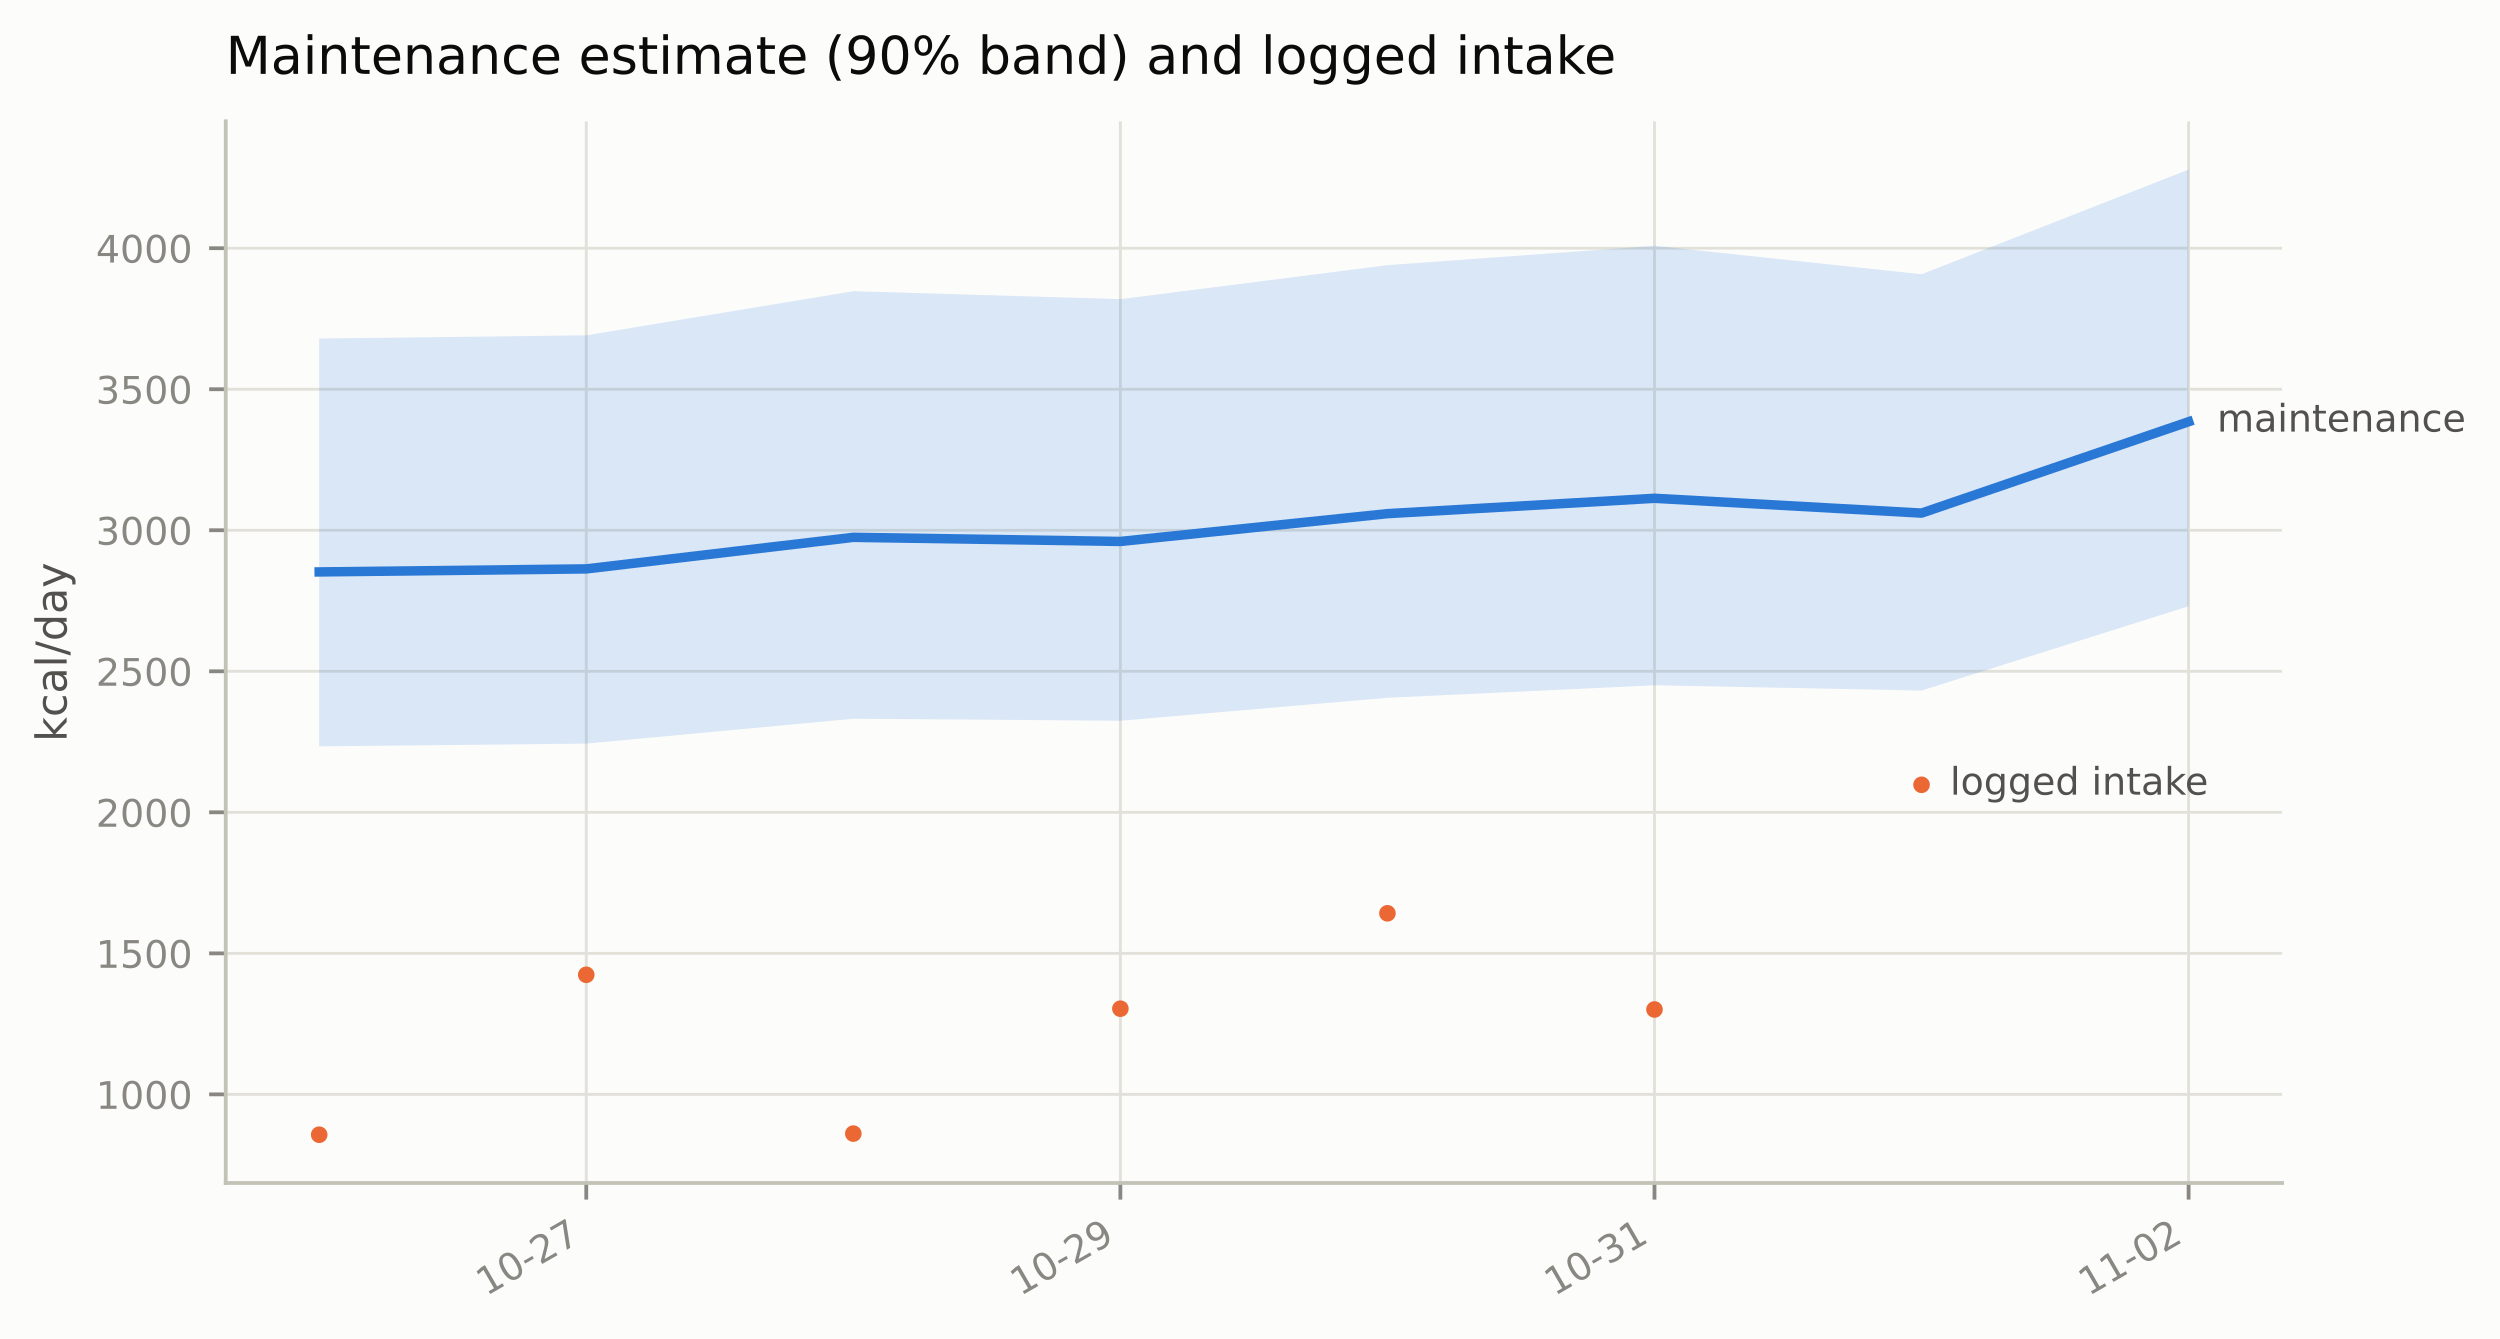
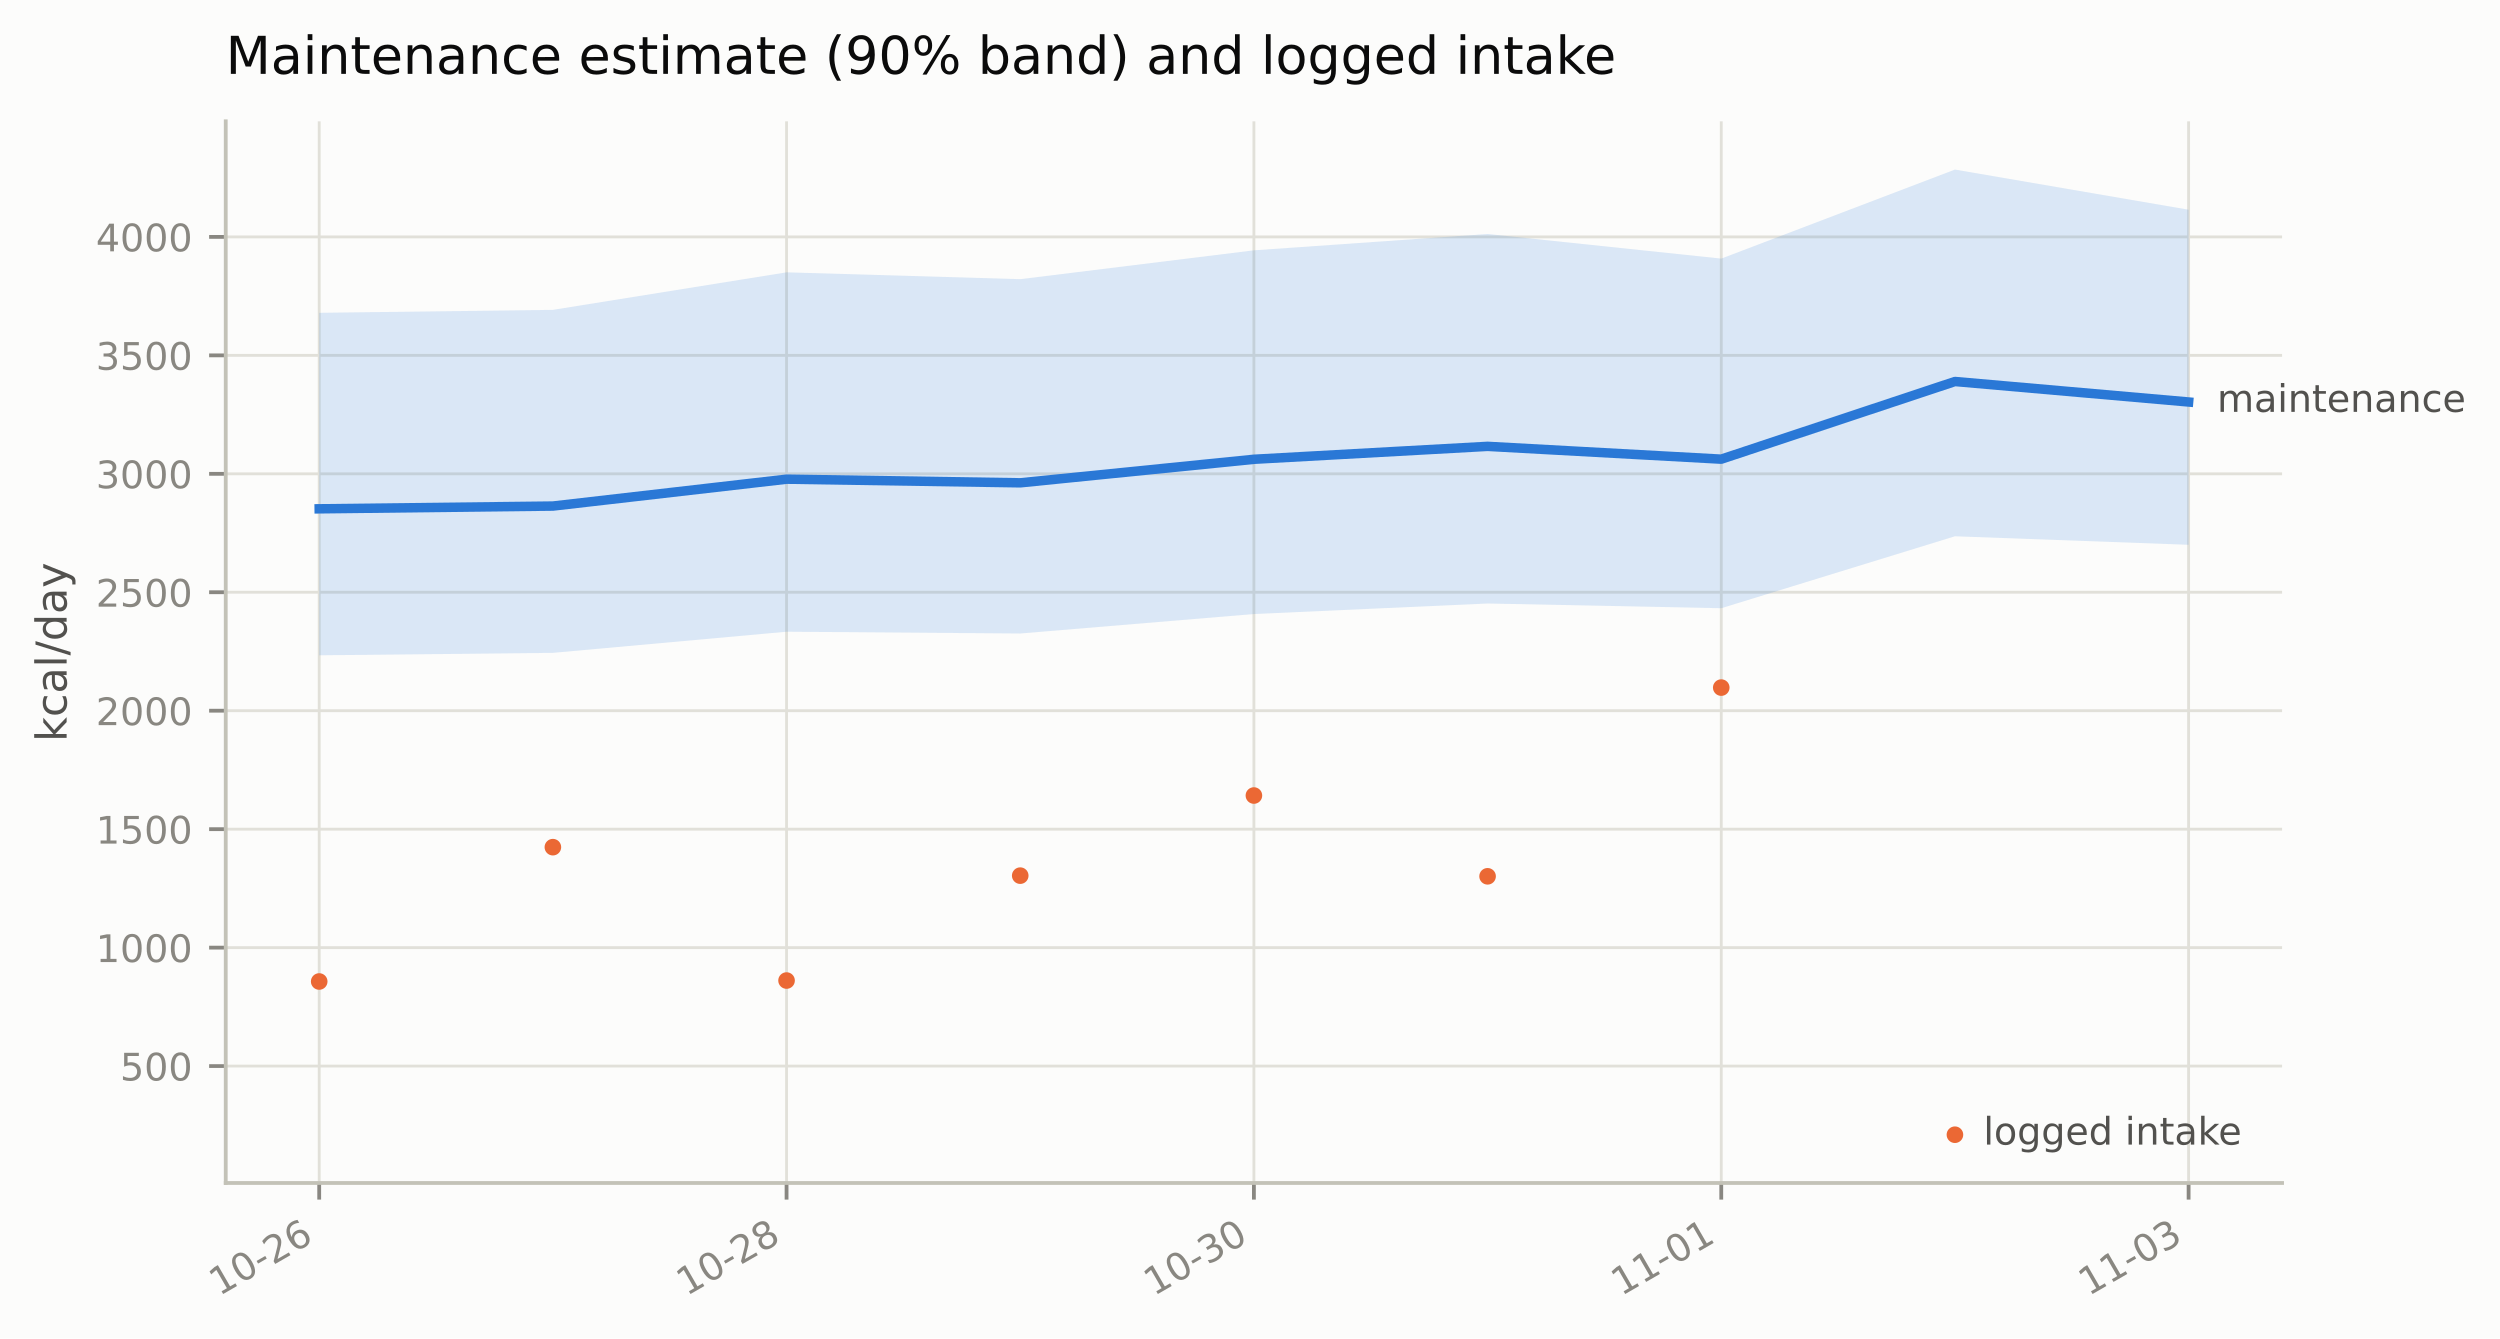
<svg xmlns="http://www.w3.org/2000/svg" xmlns:xlink="http://www.w3.org/1999/xlink" width="526.737pt" height="282pt" viewBox="0 0 526.737 282" version="1.1">
  <defs>
    <style type="text/css">*{stroke-linejoin: round; stroke-linecap: butt}</style>
  </defs>
  <g id="figure_1">
    <g id="patch_1">
      <path d="M 0 282  L 526.737 282  L 526.737 0  L 0 0  z " style="fill: #fcfcfb" />
    </g>
    <g id="axes_1">
      <g id="patch_2">
        <path d="M 47.561 249.248  L 480.821 249.248  L 480.821 25.558  L 47.561 25.558  z " style="fill: #fcfcfb" />
      </g>
      <g id="matplotlib.axis_1">
        <g id="xtick_1">
          <g id="line2d_1">
-             <path d="M 123.522 249.248  L 123.522 25.558  " clip-path="url(#paa0bcb42b3)" style="fill: none; stroke: #e1e0d9; stroke-width: 0.6; stroke-linecap: square" />
+             <path d="M 67.254 249.248  L 67.254 25.558  " clip-path="url(#p7606ab1f8d)" style="fill: none; stroke: #e1e0d9; stroke-width: 0.6; stroke-linecap: square" />
          </g>
          <g id="line2d_2">
            <defs>
-               <path id="m5e249b8f3e" d="M 0 0  L 0 3.5  " style="stroke: #898781; stroke-width: 0.8" />
+               <path id="m26ad101fd5" d="M 0 0  L 0 3.5  " style="stroke: #898781; stroke-width: 0.8" />
            </defs>
            <g>
-               <use xlink:href="#m5e249b8f3e" x="123.522" y="249.248" style="fill: #898781; stroke: #898781; stroke-width: 0.8" />
+               <use xlink:href="#m26ad101fd5" x="67.254" y="249.248" style="fill: #898781; stroke: #898781; stroke-width: 0.8" />
            </g>
          </g>
          <g id="text_1">
-             <g style="fill: #898781" transform="translate(102.4291 273.1351) rotate(-30) scale(0.08 -0.08)">
+             <g style="fill: #898781" transform="translate(46.16157 273.1351) rotate(-30) scale(0.08 -0.08)">
              <defs>
                <path id="DejaVuSans-14" d="M 794 531  L 1825 531  L 1825 4091  L 703 3866  L 703 4441  L 1819 4666  L 2450 4666  L 2450 531  L 3481 531  L 3481 0  L 794 0  L 794 531  z " transform="scale(0.015625)" />
                <path id="DejaVuSans-13" d="M 2034 4250  Q 1547 4250 1301 3770  Q 1056 3291 1056 2328  Q 1056 1369 1301 889  Q 1547 409 2034 409  Q 2525 409 2770 889  Q 3016 1369 3016 2328  Q 3016 3291 2770 3770  Q 2525 4250 2034 4250  z M 2034 4750  Q 2819 4750 3233 4129  Q 3647 3509 3647 2328  Q 3647 1150 3233 529  Q 2819 -91 2034 -91  Q 1250 -91 836 529  Q 422 1150 422 2328  Q 422 3509 836 4129  Q 1250 4750 2034 4750  z " transform="scale(0.015625)" />
                <path id="DejaVuSans-10" d="M 313 2009  L 1997 2009  L 1997 1497  L 313 1497  L 313 2009  z " transform="scale(0.015625)" />
                <path id="DejaVuSans-15" d="M 1228 531  L 3431 531  L 3431 0  L 469 0  L 469 531  Q 828 903 1448 1529  Q 2069 2156 2228 2338  Q 2531 2678 2651 2914  Q 2772 3150 2772 3378  Q 2772 3750 2511 3984  Q 2250 4219 1831 4219  Q 1534 4219 1204 4116  Q 875 4013 500 3803  L 500 4441  Q 881 4594 1212 4672  Q 1544 4750 1819 4750  Q 2544 4750 2975 4387  Q 3406 4025 3406 3419  Q 3406 3131 3298 2873  Q 3191 2616 2906 2266  Q 2828 2175 2409 1742  Q 1991 1309 1228 531  z " transform="scale(0.015625)" />
-                 <path id="DejaVuSans-1a" d="M 525 4666  L 3525 4666  L 3525 4397  L 1831 0  L 1172 0  L 2766 4134  L 525 4134  L 525 4666  z " transform="scale(0.015625)" />
+                 <path id="DejaVuSans-19" d="M 2113 2584  Q 1688 2584 1439 2293  Q 1191 2003 1191 1497  Q 1191 994 1439 701  Q 1688 409 2113 409  Q 2538 409 2786 701  Q 3034 994 3034 1497  Q 3034 2003 2786 2293  Q 2538 2584 2113 2584  z M 3366 4563  L 3366 3988  Q 3128 4100 2886 4159  Q 2644 4219 2406 4219  Q 1781 4219 1451 3797  Q 1122 3375 1075 2522  Q 1259 2794 1537 2939  Q 1816 3084 2150 3084  Q 2853 3084 3261 2657  Q 3669 2231 3669 1497  Q 3669 778 3244 343  Q 2819 -91 2113 -91  Q 1303 -91 875 529  Q 447 1150 447 2328  Q 447 3434 972 4092  Q 1497 4750 2381 4750  Q 2619 4750 2861 4703  Q 3103 4656 3366 4563  z " transform="scale(0.015625)" />
              </defs>
              <use xlink:href="#DejaVuSans-14" />
              <use xlink:href="#DejaVuSans-13" transform="translate(63.625 0)" />
              <use xlink:href="#DejaVuSans-10" transform="translate(127.25 0)" />
              <use xlink:href="#DejaVuSans-15" transform="translate(163.3281 0)" />
-               <use xlink:href="#DejaVuSans-1a" transform="translate(226.9531 0)" />
+               <use xlink:href="#DejaVuSans-19" transform="translate(226.9531 0)" />
            </g>
          </g>
        </g>
        <g id="xtick_2">
          <g id="line2d_3">
-             <path d="M 236.057 249.248  L 236.057 25.558  " clip-path="url(#paa0bcb42b3)" style="fill: none; stroke: #e1e0d9; stroke-width: 0.6; stroke-linecap: square" />
+             <path d="M 165.723 249.248  L 165.723 25.558  " clip-path="url(#p7606ab1f8d)" style="fill: none; stroke: #e1e0d9; stroke-width: 0.6; stroke-linecap: square" />
          </g>
          <g id="line2d_4">
            <g>
-               <use xlink:href="#m5e249b8f3e" x="236.057" y="249.248" style="fill: #898781; stroke: #898781; stroke-width: 0.8" />
+               <use xlink:href="#m26ad101fd5" x="165.723" y="249.248" style="fill: #898781; stroke: #898781; stroke-width: 0.8" />
            </g>
          </g>
          <g id="text_2">
-             <g style="fill: #898781" transform="translate(214.9642 273.1351) rotate(-30) scale(0.08 -0.08)">
+             <g style="fill: #898781" transform="translate(144.6298 273.1351) rotate(-30) scale(0.08 -0.08)">
              <defs>
-                 <path id="DejaVuSans-1c" d="M 703 97  L 703 672  Q 941 559 1184 500  Q 1428 441 1663 441  Q 2288 441 2617 861  Q 2947 1281 2994 2138  Q 2813 1869 2534 1725  Q 2256 1581 1919 1581  Q 1219 1581 811 2004  Q 403 2428 403 3163  Q 403 3881 828 4315  Q 1253 4750 1959 4750  Q 2769 4750 3195 4129  Q 3622 3509 3622 2328  Q 3622 1225 3098 567  Q 2575 -91 1691 -91  Q 1453 -91 1209 -44  Q 966 3 703 97  z M 1959 2075  Q 2384 2075 2632 2365  Q 2881 2656 2881 3163  Q 2881 3666 2632 3958  Q 2384 4250 1959 4250  Q 1534 4250 1286 3958  Q 1038 3666 1038 3163  Q 1038 2656 1286 2365  Q 1534 2075 1959 2075  z " transform="scale(0.015625)" />
+                 <path id="DejaVuSans-1b" d="M 2034 2216  Q 1584 2216 1326 1975  Q 1069 1734 1069 1313  Q 1069 891 1326 650  Q 1584 409 2034 409  Q 2484 409 2743 651  Q 3003 894 3003 1313  Q 3003 1734 2745 1975  Q 2488 2216 2034 2216  z M 1403 2484  Q 997 2584 770 2862  Q 544 3141 544 3541  Q 544 4100 942 4425  Q 1341 4750 2034 4750  Q 2731 4750 3128 4425  Q 3525 4100 3525 3541  Q 3525 3141 3298 2862  Q 3072 2584 2669 2484  Q 3125 2378 3379 2068  Q 3634 1759 3634 1313  Q 3634 634 3220 271  Q 2806 -91 2034 -91  Q 1263 -91 848 271  Q 434 634 434 1313  Q 434 1759 690 2068  Q 947 2378 1403 2484  z M 1172 3481  Q 1172 3119 1398 2916  Q 1625 2713 2034 2713  Q 2441 2713 2670 2916  Q 2900 3119 2900 3481  Q 2900 3844 2670 4047  Q 2441 4250 2034 4250  Q 1625 4250 1398 4047  Q 1172 3844 1172 3481  z " transform="scale(0.015625)" />
              </defs>
              <use xlink:href="#DejaVuSans-14" />
              <use xlink:href="#DejaVuSans-13" transform="translate(63.625 0)" />
              <use xlink:href="#DejaVuSans-10" transform="translate(127.25 0)" />
              <use xlink:href="#DejaVuSans-15" transform="translate(163.3281 0)" />
-               <use xlink:href="#DejaVuSans-1c" transform="translate(226.9531 0)" />
+               <use xlink:href="#DejaVuSans-1b" transform="translate(226.9531 0)" />
            </g>
          </g>
        </g>
        <g id="xtick_3">
          <g id="line2d_5">
-             <path d="M 348.592 249.248  L 348.592 25.558  " clip-path="url(#paa0bcb42b3)" style="fill: none; stroke: #e1e0d9; stroke-width: 0.6; stroke-linecap: square" />
+             <path d="M 264.191 249.248  L 264.191 25.558  " clip-path="url(#p7606ab1f8d)" style="fill: none; stroke: #e1e0d9; stroke-width: 0.6; stroke-linecap: square" />
          </g>
          <g id="line2d_6">
            <g>
-               <use xlink:href="#m5e249b8f3e" x="348.592" y="249.248" style="fill: #898781; stroke: #898781; stroke-width: 0.8" />
+               <use xlink:href="#m26ad101fd5" x="264.191" y="249.248" style="fill: #898781; stroke: #898781; stroke-width: 0.8" />
            </g>
          </g>
          <g id="text_3">
-             <g style="fill: #898781" transform="translate(327.4994 273.1351) rotate(-30) scale(0.08 -0.08)">
+             <g style="fill: #898781" transform="translate(243.098 273.1351) rotate(-30) scale(0.08 -0.08)">
              <defs>
                <path id="DejaVuSans-16" d="M 2597 2516  Q 3050 2419 3304 2112  Q 3559 1806 3559 1356  Q 3559 666 3084 287  Q 2609 -91 1734 -91  Q 1441 -91 1130 -33  Q 819 25 488 141  L 488 750  Q 750 597 1062 519  Q 1375 441 1716 441  Q 2309 441 2620 675  Q 2931 909 2931 1356  Q 2931 1769 2642 2001  Q 2353 2234 1838 2234  L 1294 2234  L 1294 2753  L 1863 2753  Q 2328 2753 2575 2939  Q 2822 3125 2822 3475  Q 2822 3834 2567 4026  Q 2313 4219 1838 4219  Q 1578 4219 1281 4162  Q 984 4106 628 3988  L 628 4550  Q 988 4650 1302 4700  Q 1616 4750 1894 4750  Q 2613 4750 3031 4423  Q 3450 4097 3450 3541  Q 3450 3153 3228 2886  Q 3006 2619 2597 2516  z " transform="scale(0.015625)" />
              </defs>
              <use xlink:href="#DejaVuSans-14" />
              <use xlink:href="#DejaVuSans-13" transform="translate(63.625 0)" />
              <use xlink:href="#DejaVuSans-10" transform="translate(127.25 0)" />
              <use xlink:href="#DejaVuSans-16" transform="translate(163.3281 0)" />
-               <use xlink:href="#DejaVuSans-14" transform="translate(226.9531 0)" />
+               <use xlink:href="#DejaVuSans-13" transform="translate(226.9531 0)" />
            </g>
          </g>
        </g>
        <g id="xtick_4">
          <g id="line2d_7">
-             <path d="M 461.127 249.248  L 461.127 25.558  " clip-path="url(#paa0bcb42b3)" style="fill: none; stroke: #e1e0d9; stroke-width: 0.6; stroke-linecap: square" />
+             <path d="M 362.659 249.248  L 362.659 25.558  " clip-path="url(#p7606ab1f8d)" style="fill: none; stroke: #e1e0d9; stroke-width: 0.6; stroke-linecap: square" />
          </g>
          <g id="line2d_8">
            <g>
-               <use xlink:href="#m5e249b8f3e" x="461.127" y="249.248" style="fill: #898781; stroke: #898781; stroke-width: 0.8" />
+               <use xlink:href="#m26ad101fd5" x="362.659" y="249.248" style="fill: #898781; stroke: #898781; stroke-width: 0.8" />
            </g>
          </g>
          <g id="text_4">
-             <g style="fill: #898781" transform="translate(440.0345 273.1351) rotate(-30) scale(0.08 -0.08)">
+             <g style="fill: #898781" transform="translate(341.5663 273.1351) rotate(-30) scale(0.08 -0.08)">
              <use xlink:href="#DejaVuSans-14" />
              <use xlink:href="#DejaVuSans-14" transform="translate(63.625 0)" />
              <use xlink:href="#DejaVuSans-10" transform="translate(127.25 0)" />
              <use xlink:href="#DejaVuSans-13" transform="translate(163.3281 0)" />
-               <use xlink:href="#DejaVuSans-15" transform="translate(226.9531 0)" />
+               <use xlink:href="#DejaVuSans-14" transform="translate(226.9531 0)" />
+             </g>
+           </g>
+         </g>
+         <g id="xtick_5">
+           <g id="line2d_9">
+             <path d="M 461.127 249.248  L 461.127 25.558  " clip-path="url(#p7606ab1f8d)" style="fill: none; stroke: #e1e0d9; stroke-width: 0.6; stroke-linecap: square" />
+           </g>
+           <g id="line2d_10">
+             <g>
+               <use xlink:href="#m26ad101fd5" x="461.127" y="249.248" style="fill: #898781; stroke: #898781; stroke-width: 0.8" />
+             </g>
+           </g>
+           <g id="text_5">
+             <g style="fill: #898781" transform="translate(440.0345 273.1351) rotate(-30) scale(0.08 -0.08)">
+               <use xlink:href="#DejaVuSans-14" />
+               <use xlink:href="#DejaVuSans-14" transform="translate(63.625 0)" />
+               <use xlink:href="#DejaVuSans-10" transform="translate(127.25 0)" />
+               <use xlink:href="#DejaVuSans-13" transform="translate(163.3281 0)" />
+               <use xlink:href="#DejaVuSans-16" transform="translate(226.9531 0)" />
            </g>
          </g>
        </g>
      </g>
      <g id="matplotlib.axis_2">
        <g id="ytick_1">
-           <g id="line2d_9">
-             <path d="M 47.561 230.582  L 480.821 230.582  " clip-path="url(#paa0bcb42b3)" style="fill: none; stroke: #e1e0d9; stroke-width: 0.6; stroke-linecap: square" />
-           </g>
-           <g id="line2d_10">
+           <g id="line2d_11">
+             <path d="M 47.561 224.615  L 480.821 224.615  " clip-path="url(#p7606ab1f8d)" style="fill: none; stroke: #e1e0d9; stroke-width: 0.6; stroke-linecap: square" />
+           </g>
+           <g id="line2d_12">
            <defs>
-               <path id="mf9d8fc830e" d="M 0 0  L -3.5 0  " style="stroke: #898781; stroke-width: 0.8" />
+               <path id="m21c1ec84b4" d="M 0 0  L -3.5 0  " style="stroke: #898781; stroke-width: 0.8" />
            </defs>
            <g>
-               <use xlink:href="#mf9d8fc830e" x="47.561" y="230.582" style="fill: #898781; stroke: #898781; stroke-width: 0.8" />
-             </g>
-           </g>
-           <g id="text_5">
-             <g style="fill: #898781" transform="translate(20.2007 233.6211) scale(0.08 -0.08)">
-               <use xlink:href="#DejaVuSans-14" />
-               <use xlink:href="#DejaVuSans-13" transform="translate(63.625 0)" />
-               <use xlink:href="#DejaVuSans-13" transform="translate(127.25 0)" />
-               <use xlink:href="#DejaVuSans-13" transform="translate(190.875 0)" />
-             </g>
-           </g>
-         </g>
-         <g id="ytick_2">
-           <g id="line2d_11">
-             <path d="M 47.561 200.867  L 480.821 200.867  " clip-path="url(#paa0bcb42b3)" style="fill: none; stroke: #e1e0d9; stroke-width: 0.6; stroke-linecap: square" />
-           </g>
-           <g id="line2d_12">
-             <g>
-               <use xlink:href="#mf9d8fc830e" x="47.561" y="200.867" style="fill: #898781; stroke: #898781; stroke-width: 0.8" />
+               <use xlink:href="#m21c1ec84b4" x="47.561" y="224.615" style="fill: #898781; stroke: #898781; stroke-width: 0.8" />
            </g>
          </g>
          <g id="text_6">
-             <g style="fill: #898781" transform="translate(20.2007 203.9065) scale(0.08 -0.08)">
+             <g style="fill: #898781" transform="translate(25.2907 227.6543) scale(0.08 -0.08)">
              <defs>
                <path id="DejaVuSans-18" d="M 691 4666  L 3169 4666  L 3169 4134  L 1269 4134  L 1269 2991  Q 1406 3038 1543 3061  Q 1681 3084 1819 3084  Q 2600 3084 3056 2656  Q 3513 2228 3513 1497  Q 3513 744 3044 326  Q 2575 -91 1722 -91  Q 1428 -91 1123 -41  Q 819 9 494 109  L 494 744  Q 775 591 1075 516  Q 1375 441 1709 441  Q 2250 441 2565 725  Q 2881 1009 2881 1497  Q 2881 1984 2565 2268  Q 2250 2553 1709 2553  Q 1456 2553 1204 2497  Q 953 2441 691 2322  L 691 4666  z " transform="scale(0.015625)" />
              </defs>
+               <use xlink:href="#DejaVuSans-18" />
+               <use xlink:href="#DejaVuSans-13" transform="translate(63.625 0)" />
+               <use xlink:href="#DejaVuSans-13" transform="translate(127.25 0)" />
+             </g>
+           </g>
+         </g>
+         <g id="ytick_2">
+           <g id="line2d_13">
+             <path d="M 47.561 199.658  L 480.821 199.658  " clip-path="url(#p7606ab1f8d)" style="fill: none; stroke: #e1e0d9; stroke-width: 0.6; stroke-linecap: square" />
+           </g>
+           <g id="line2d_14">
+             <g>
+               <use xlink:href="#m21c1ec84b4" x="47.561" y="199.658" style="fill: #898781; stroke: #898781; stroke-width: 0.8" />
+             </g>
+           </g>
+           <g id="text_7">
+             <g style="fill: #898781" transform="translate(20.2007 202.6969) scale(0.08 -0.08)">
+               <use xlink:href="#DejaVuSans-14" />
+               <use xlink:href="#DejaVuSans-13" transform="translate(63.625 0)" />
+               <use xlink:href="#DejaVuSans-13" transform="translate(127.25 0)" />
+               <use xlink:href="#DejaVuSans-13" transform="translate(190.875 0)" />
+             </g>
+           </g>
+         </g>
+         <g id="ytick_3">
+           <g id="line2d_15">
+             <path d="M 47.561 174.701  L 480.821 174.701  " clip-path="url(#p7606ab1f8d)" style="fill: none; stroke: #e1e0d9; stroke-width: 0.6; stroke-linecap: square" />
+           </g>
+           <g id="line2d_16">
+             <g>
+               <use xlink:href="#m21c1ec84b4" x="47.561" y="174.701" style="fill: #898781; stroke: #898781; stroke-width: 0.8" />
+             </g>
+           </g>
+           <g id="text_8">
+             <g style="fill: #898781" transform="translate(20.2007 177.7396) scale(0.08 -0.08)">
              <use xlink:href="#DejaVuSans-14" />
              <use xlink:href="#DejaVuSans-18" transform="translate(63.625 0)" />
              <use xlink:href="#DejaVuSans-13" transform="translate(127.25 0)" />
              <use xlink:href="#DejaVuSans-13" transform="translate(190.875 0)" />
            </g>
          </g>
        </g>
-         <g id="ytick_3">
-           <g id="line2d_13">
-             <path d="M 47.561 171.153  L 480.821 171.153  " clip-path="url(#paa0bcb42b3)" style="fill: none; stroke: #e1e0d9; stroke-width: 0.6; stroke-linecap: square" />
-           </g>
-           <g id="line2d_14">
-             <g>
-               <use xlink:href="#mf9d8fc830e" x="47.561" y="171.153" style="fill: #898781; stroke: #898781; stroke-width: 0.8" />
-             </g>
-           </g>
-           <g id="text_7">
-             <g style="fill: #898781" transform="translate(20.2007 174.1918) scale(0.08 -0.08)">
+         <g id="ytick_4">
+           <g id="line2d_17">
+             <path d="M 47.561 149.743  L 480.821 149.743  " clip-path="url(#p7606ab1f8d)" style="fill: none; stroke: #e1e0d9; stroke-width: 0.6; stroke-linecap: square" />
+           </g>
+           <g id="line2d_18">
+             <g>
+               <use xlink:href="#m21c1ec84b4" x="47.561" y="149.743" style="fill: #898781; stroke: #898781; stroke-width: 0.8" />
+             </g>
+           </g>
+           <g id="text_9">
+             <g style="fill: #898781" transform="translate(20.2007 152.7823) scale(0.08 -0.08)">
              <use xlink:href="#DejaVuSans-15" />
              <use xlink:href="#DejaVuSans-13" transform="translate(63.625 0)" />
              <use xlink:href="#DejaVuSans-13" transform="translate(127.25 0)" />
              <use xlink:href="#DejaVuSans-13" transform="translate(190.875 0)" />
            </g>
          </g>
        </g>
-         <g id="ytick_4">
-           <g id="line2d_15">
-             <path d="M 47.561 141.438  L 480.821 141.438  " clip-path="url(#paa0bcb42b3)" style="fill: none; stroke: #e1e0d9; stroke-width: 0.6; stroke-linecap: square" />
-           </g>
-           <g id="line2d_16">
-             <g>
-               <use xlink:href="#mf9d8fc830e" x="47.561" y="141.438" style="fill: #898781; stroke: #898781; stroke-width: 0.8" />
-             </g>
-           </g>
-           <g id="text_8">
-             <g style="fill: #898781" transform="translate(20.2007 144.4771) scale(0.08 -0.08)">
+         <g id="ytick_5">
+           <g id="line2d_19">
+             <path d="M 47.561 124.786  L 480.821 124.786  " clip-path="url(#p7606ab1f8d)" style="fill: none; stroke: #e1e0d9; stroke-width: 0.6; stroke-linecap: square" />
+           </g>
+           <g id="line2d_20">
+             <g>
+               <use xlink:href="#m21c1ec84b4" x="47.561" y="124.786" style="fill: #898781; stroke: #898781; stroke-width: 0.8" />
+             </g>
+           </g>
+           <g id="text_10">
+             <g style="fill: #898781" transform="translate(20.2007 127.825) scale(0.08 -0.08)">
              <use xlink:href="#DejaVuSans-15" />
              <use xlink:href="#DejaVuSans-18" transform="translate(63.625 0)" />
              <use xlink:href="#DejaVuSans-13" transform="translate(127.25 0)" />
              <use xlink:href="#DejaVuSans-13" transform="translate(190.875 0)" />
            </g>
          </g>
        </g>
-         <g id="ytick_5">
-           <g id="line2d_17">
-             <path d="M 47.561 111.723  L 480.821 111.723  " clip-path="url(#paa0bcb42b3)" style="fill: none; stroke: #e1e0d9; stroke-width: 0.6; stroke-linecap: square" />
-           </g>
-           <g id="line2d_18">
-             <g>
-               <use xlink:href="#mf9d8fc830e" x="47.561" y="111.723" style="fill: #898781; stroke: #898781; stroke-width: 0.8" />
-             </g>
-           </g>
-           <g id="text_9">
-             <g style="fill: #898781" transform="translate(20.2007 114.7624) scale(0.08 -0.08)">
+         <g id="ytick_6">
+           <g id="line2d_21">
+             <path d="M 47.561 99.829  L 480.821 99.829  " clip-path="url(#p7606ab1f8d)" style="fill: none; stroke: #e1e0d9; stroke-width: 0.6; stroke-linecap: square" />
+           </g>
+           <g id="line2d_22">
+             <g>
+               <use xlink:href="#m21c1ec84b4" x="47.561" y="99.829" style="fill: #898781; stroke: #898781; stroke-width: 0.8" />
+             </g>
+           </g>
+           <g id="text_11">
+             <g style="fill: #898781" transform="translate(20.2007 102.8676) scale(0.08 -0.08)">
              <use xlink:href="#DejaVuSans-16" />
              <use xlink:href="#DejaVuSans-13" transform="translate(63.625 0)" />
              <use xlink:href="#DejaVuSans-13" transform="translate(127.25 0)" />
              <use xlink:href="#DejaVuSans-13" transform="translate(190.875 0)" />
            </g>
          </g>
        </g>
-         <g id="ytick_6">
-           <g id="line2d_19">
-             <path d="M 47.561 82.009  L 480.821 82.009  " clip-path="url(#paa0bcb42b3)" style="fill: none; stroke: #e1e0d9; stroke-width: 0.6; stroke-linecap: square" />
-           </g>
-           <g id="line2d_20">
-             <g>
-               <use xlink:href="#mf9d8fc830e" x="47.561" y="82.009" style="fill: #898781; stroke: #898781; stroke-width: 0.8" />
-             </g>
-           </g>
-           <g id="text_10">
-             <g style="fill: #898781" transform="translate(20.2007 85.04774) scale(0.08 -0.08)">
+         <g id="ytick_7">
+           <g id="line2d_23">
+             <path d="M 47.561 74.871  L 480.821 74.871  " clip-path="url(#p7606ab1f8d)" style="fill: none; stroke: #e1e0d9; stroke-width: 0.6; stroke-linecap: square" />
+           </g>
+           <g id="line2d_24">
+             <g>
+               <use xlink:href="#m21c1ec84b4" x="47.561" y="74.871" style="fill: #898781; stroke: #898781; stroke-width: 0.8" />
+             </g>
+           </g>
+           <g id="text_12">
+             <g style="fill: #898781" transform="translate(20.2007 77.91031) scale(0.08 -0.08)">
              <use xlink:href="#DejaVuSans-16" />
              <use xlink:href="#DejaVuSans-18" transform="translate(63.625 0)" />
              <use xlink:href="#DejaVuSans-13" transform="translate(127.25 0)" />
              <use xlink:href="#DejaVuSans-13" transform="translate(190.875 0)" />
            </g>
          </g>
        </g>
-         <g id="ytick_7">
-           <g id="line2d_21">
-             <path d="M 47.561 52.294  L 480.821 52.294  " clip-path="url(#paa0bcb42b3)" style="fill: none; stroke: #e1e0d9; stroke-width: 0.6; stroke-linecap: square" />
-           </g>
-           <g id="line2d_22">
-             <g>
-               <use xlink:href="#mf9d8fc830e" x="47.561" y="52.294" style="fill: #898781; stroke: #898781; stroke-width: 0.8" />
-             </g>
-           </g>
-           <g id="text_11">
-             <g style="fill: #898781" transform="translate(20.2007 55.33306) scale(0.08 -0.08)">
+         <g id="ytick_8">
+           <g id="line2d_25">
+             <path d="M 47.561 49.914  L 480.821 49.914  " clip-path="url(#p7606ab1f8d)" style="fill: none; stroke: #e1e0d9; stroke-width: 0.6; stroke-linecap: square" />
+           </g>
+           <g id="line2d_26">
+             <g>
+               <use xlink:href="#m21c1ec84b4" x="47.561" y="49.914" style="fill: #898781; stroke: #898781; stroke-width: 0.8" />
+             </g>
+           </g>
+           <g id="text_13">
+             <g style="fill: #898781" transform="translate(20.2007 52.95299) scale(0.08 -0.08)">
              <defs>
                <path id="DejaVuSans-17" d="M 2419 4116  L 825 1625  L 2419 1625  L 2419 4116  z M 2253 4666  L 3047 4666  L 3047 1625  L 3713 1625  L 3713 1100  L 3047 1100  L 3047 0  L 2419 0  L 2419 1100  L 313 1100  L 313 1709  L 2253 4666  z " transform="scale(0.015625)" />
              </defs>
              <use xlink:href="#DejaVuSans-17" />
              <use xlink:href="#DejaVuSans-13" transform="translate(63.625 0)" />
              <use xlink:href="#DejaVuSans-13" transform="translate(127.25 0)" />
              <use xlink:href="#DejaVuSans-13" transform="translate(190.875 0)" />
            </g>
          </g>
        </g>
-         <g id="text_12">
+         <g id="text_14">
          <g style="fill: #52514e" transform="translate(14.03859 156.285) rotate(-90) scale(0.09 -0.09)">
            <defs>
              <path id="DejaVuSans-4e" d="M 581 4863  L 1159 4863  L 1159 1991  L 2875 3500  L 3609 3500  L 1753 1863  L 3688 0  L 2938 0  L 1159 1709  L 1159 0  L 581 0  L 581 4863  z " transform="scale(0.015625)" />
              <path id="DejaVuSans-46" d="M 3122 3366  L 3122 2828  Q 2878 2963 2633 3030  Q 2388 3097 2138 3097  Q 1578 3097 1268 2742  Q 959 2388 959 1747  Q 959 1106 1268 751  Q 1578 397 2138 397  Q 2388 397 2633 464  Q 2878 531 3122 666  L 3122 134  Q 2881 22 2623 -34  Q 2366 -91 2075 -91  Q 1284 -91 818 406  Q 353 903 353 1747  Q 353 2603 823 3093  Q 1294 3584 2113 3584  Q 2378 3584 2631 3529  Q 2884 3475 3122 3366  z " transform="scale(0.015625)" />
              <path id="DejaVuSans-44" d="M 2194 1759  Q 1497 1759 1228 1600  Q 959 1441 959 1056  Q 959 750 1161 570  Q 1363 391 1709 391  Q 2188 391 2477 730  Q 2766 1069 2766 1631  L 2766 1759  L 2194 1759  z M 3341 1997  L 3341 0  L 2766 0  L 2766 531  Q 2569 213 2275 61  Q 1981 -91 1556 -91  Q 1019 -91 701 211  Q 384 513 384 1019  Q 384 1609 779 1909  Q 1175 2209 1959 2209  L 2766 2209  L 2766 2266  Q 2766 2663 2505 2880  Q 2244 3097 1772 3097  Q 1472 3097 1187 3025  Q 903 2953 641 2809  L 641 3341  Q 956 3463 1253 3523  Q 1550 3584 1831 3584  Q 2591 3584 2966 3190  Q 3341 2797 3341 1997  z " transform="scale(0.015625)" />
              <path id="DejaVuSans-4f" d="M 603 4863  L 1178 4863  L 1178 0  L 603 0  L 603 4863  z " transform="scale(0.015625)" />
              <path id="DejaVuSans-12" d="M 1625 4666  L 2156 4666  L 531 -594  L 0 -594  L 1625 4666  z " transform="scale(0.015625)" />
              <path id="DejaVuSans-47" d="M 2906 2969  L 2906 4863  L 3481 4863  L 3481 0  L 2906 0  L 2906 525  Q 2725 213 2448 61  Q 2172 -91 1784 -91  Q 1150 -91 751 415  Q 353 922 353 1747  Q 353 2572 751 3078  Q 1150 3584 1784 3584  Q 2172 3584 2448 3432  Q 2725 3281 2906 2969  z M 947 1747  Q 947 1113 1208 752  Q 1469 391 1925 391  Q 2381 391 2643 752  Q 2906 1113 2906 1747  Q 2906 2381 2643 2742  Q 2381 3103 1925 3103  Q 1469 3103 1208 2742  Q 947 2381 947 1747  z " transform="scale(0.015625)" />
              <path id="DejaVuSans-5c" d="M 2059 -325  Q 1816 -950 1584 -1140  Q 1353 -1331 966 -1331  L 506 -1331  L 506 -850  L 844 -850  Q 1081 -850 1212 -737  Q 1344 -625 1503 -206  L 1606 56  L 191 3500  L 800 3500  L 1894 763  L 2988 3500  L 3597 3500  L 2059 -325  z " transform="scale(0.015625)" />
            </defs>
            <use xlink:href="#DejaVuSans-4e" />
            <use xlink:href="#DejaVuSans-46" transform="translate(57.90625 0)" />
            <use xlink:href="#DejaVuSans-44" transform="translate(112.8906 0)" />
            <use xlink:href="#DejaVuSans-4f" transform="translate(174.1719 0)" />
            <use xlink:href="#DejaVuSans-12" transform="translate(201.9531 0)" />
            <use xlink:href="#DejaVuSans-47" transform="translate(235.6406 0)" />
            <use xlink:href="#DejaVuSans-44" transform="translate(299.125 0)" />
            <use xlink:href="#DejaVuSans-5c" transform="translate(360.4062 0)" />
          </g>
        </g>
      </g>
      <g id="FillBetweenPolyCollection_1">
        <defs>
-           <path id="m382c023479" d="M 67.254 -210.672  L 67.254 -124.749  L 123.522 -125.327  L 179.789 -130.566  L 236.057 -130.147  L 292.325 -134.983  L 348.592 -137.615  L 404.86 -136.503  L 461.127 -154.269  L 461.127 -246.274  L 461.127 -246.274  L 404.86 -224.216  L 348.592 -230.21  L 292.325 -226.133  L 236.057 -218.971  L 179.789 -220.647  L 123.522 -211.35  L 67.254 -210.672  z " />
+           <path id="m366f69359c" d="M 67.254 -216.093  L 67.254 -143.93  L 116.488 -144.447  L 165.723 -148.9  L 214.957 -148.523  L 264.191 -152.628  L 313.425 -154.846  L 362.659 -153.851  L 411.893 -169.008  L 461.127 -167.213  L 461.127 -237.815  L 461.127 -237.815  L 411.893 -246.274  L 362.659 -227.514  L 313.425 -232.699  L 264.191 -229.26  L 214.957 -223.18  L 165.723 -224.623  L 116.488 -216.717  L 67.254 -216.093  z " />
        </defs>
-         <g clip-path="url(#paa0bcb42b3)">
-           <use xlink:href="#m382c023479" x="0" y="282" style="fill: #2a78d6; fill-opacity: 0.16" />
-         </g>
-       </g>
-       <g id="line2d_23">
+         <g clip-path="url(#p7606ab1f8d)">
+           <use xlink:href="#m366f69359c" x="0" y="282" style="fill: #2a78d6; fill-opacity: 0.16" />
+         </g>
+       </g>
+       <g id="line2d_27">
        <defs>
-           <path id="m3d926b709c" d="M 0 1.75  C 0.464 1.75 0.909 1.566 1.237 1.237  C 1.566 0.909 1.75 0.464 1.75 0  C 1.75 -0.464 1.566 -0.909 1.237 -1.237  C 0.909 -1.566 0.464 -1.75 0 -1.75  C -0.464 -1.75 -0.909 -1.566 -1.237 -1.237  C -1.566 -0.909 -1.75 -0.464 -1.75 0  C -1.75 0.464 -1.566 0.909 -1.237 1.237  C -0.909 1.566 -0.464 1.75 0 1.75  z " />
+           <path id="mbb039cbf23" d="M 0 1.75  C 0.464 1.75 0.909 1.566 1.237 1.237  C 1.566 0.909 1.75 0.464 1.75 0  C 1.75 -0.464 1.566 -0.909 1.237 -1.237  C 0.909 -1.566 0.464 -1.75 0 -1.75  C -0.464 -1.75 -0.909 -1.566 -1.237 -1.237  C -1.566 -0.909 -1.75 -0.464 -1.75 0  C -1.75 0.464 -1.566 0.909 -1.237 1.237  C -0.909 1.566 -0.464 1.75 0 1.75  z " />
        </defs>
-         <g clip-path="url(#paa0bcb42b3)">
-           <use xlink:href="#m3d926b709c" x="67.254" y="239.08" style="fill: #eb6834" />
-           <use xlink:href="#m3d926b709c" x="123.522" y="205.384" style="fill: #eb6834" />
-           <use xlink:href="#m3d926b709c" x="179.789" y="238.843" style="fill: #eb6834" />
-           <use xlink:href="#m3d926b709c" x="236.057" y="212.527" style="fill: #eb6834" />
-           <use xlink:href="#m3d926b709c" x="292.325" y="192.428" style="fill: #eb6834" />
-           <use xlink:href="#m3d926b709c" x="348.592" y="212.694" style="fill: #eb6834" />
-           <use xlink:href="#m3d926b709c" x="404.86" y="165.352" style="fill: #eb6834" />
+         <g clip-path="url(#p7606ab1f8d)">
+           <use xlink:href="#mbb039cbf23" x="67.254" y="206.796" style="fill: #eb6834" />
+           <use xlink:href="#mbb039cbf23" x="116.488" y="178.494" style="fill: #eb6834" />
+           <use xlink:href="#mbb039cbf23" x="165.723" y="206.596" style="fill: #eb6834" />
+           <use xlink:href="#mbb039cbf23" x="214.957" y="184.494" style="fill: #eb6834" />
+           <use xlink:href="#mbb039cbf23" x="264.191" y="167.613" style="fill: #eb6834" />
+           <use xlink:href="#mbb039cbf23" x="313.425" y="184.634" style="fill: #eb6834" />
+           <use xlink:href="#mbb039cbf23" x="362.659" y="144.872" style="fill: #eb6834" />
+           <use xlink:href="#mbb039cbf23" x="411.893" y="239.08" style="fill: #eb6834" />
        </g>
      </g>
      <g id="patch_3">
        <path d="M 47.561 249.248  L 47.561 25.558  " style="fill: none; stroke: #c3c2b7; stroke-width: 0.8; stroke-linejoin: miter; stroke-linecap: square" />
      </g>
      <g id="patch_4">
        <path d="M 47.561 249.248  L 480.821 249.248  " style="fill: none; stroke: #c3c2b7; stroke-width: 0.8; stroke-linejoin: miter; stroke-linecap: square" />
      </g>
-       <g id="line2d_24">
-         <path d="M 67.254 120.5  L 123.522 119.862  L 179.789 113.213  L 236.057 114.08  L 292.325 108.224  L 348.592 104.988  L 404.86 108.109  L 461.127 88.855  " clip-path="url(#paa0bcb42b3)" style="fill: none; stroke: #2a78d6; stroke-width: 2; stroke-linecap: square" />
-       </g>
-       <g id="text_13">
-         <g style="fill: #52514e" transform="translate(410.8597 167.4308) scale(0.08 -0.08)">
+       <g id="line2d_28">
+         <path d="M 67.254 107.204  L 116.488 106.625  L 165.723 100.959  L 214.957 101.728  L 264.191 96.767  L 313.425 94.044  L 362.659 96.745  L 411.893 80.381  L 461.127 84.699  " clip-path="url(#p7606ab1f8d)" style="fill: none; stroke: #2a78d6; stroke-width: 2; stroke-linecap: square" />
+       </g>
+       <g id="text_15">
+         <g style="fill: #52514e" transform="translate(417.8932 241.1589) scale(0.08 -0.08)">
          <defs>
            <path id="DejaVuSans-52" d="M 1959 3097  Q 1497 3097 1228 2736  Q 959 2375 959 1747  Q 959 1119 1226 758  Q 1494 397 1959 397  Q 2419 397 2687 759  Q 2956 1122 2956 1747  Q 2956 2369 2687 2733  Q 2419 3097 1959 3097  z M 1959 3584  Q 2709 3584 3137 3096  Q 3566 2609 3566 1747  Q 3566 888 3137 398  Q 2709 -91 1959 -91  Q 1206 -91 779 398  Q 353 888 353 1747  Q 353 2609 779 3096  Q 1206 3584 1959 3584  z " transform="scale(0.015625)" />
            <path id="DejaVuSans-4a" d="M 2906 1791  Q 2906 2416 2648 2759  Q 2391 3103 1925 3103  Q 1463 3103 1205 2759  Q 947 2416 947 1791  Q 947 1169 1205 825  Q 1463 481 1925 481  Q 2391 481 2648 825  Q 2906 1169 2906 1791  z M 3481 434  Q 3481 -459 3084 -895  Q 2688 -1331 1869 -1331  Q 1566 -1331 1297 -1286  Q 1028 -1241 775 -1147  L 775 -588  Q 1028 -725 1275 -790  Q 1522 -856 1778 -856  Q 2344 -856 2625 -561  Q 2906 -266 2906 331  L 2906 616  Q 2728 306 2450 153  Q 2172 0 1784 0  Q 1141 0 747 490  Q 353 981 353 1791  Q 353 2603 747 3093  Q 1141 3584 1784 3584  Q 2172 3584 2450 3431  Q 2728 3278 2906 2969  L 2906 3500  L 3481 3500  L 3481 434  z " transform="scale(0.015625)" />
            <path id="DejaVuSans-48" d="M 3597 1894  L 3597 1613  L 953 1613  Q 991 1019 1311 708  Q 1631 397 2203 397  Q 2534 397 2845 478  Q 3156 559 3463 722  L 3463 178  Q 3153 47 2828 -22  Q 2503 -91 2169 -91  Q 1331 -91 842 396  Q 353 884 353 1716  Q 353 2575 817 3079  Q 1281 3584 2069 3584  Q 2775 3584 3186 3129  Q 3597 2675 3597 1894  z M 3022 2063  Q 3016 2534 2758 2815  Q 2500 3097 2075 3097  Q 1594 3097 1305 2825  Q 1016 2553 972 2059  L 3022 2063  z " transform="scale(0.015625)" />
            <path id="DejaVuSans-3" transform="scale(0.015625)" />
            <path id="DejaVuSans-4c" d="M 603 3500  L 1178 3500  L 1178 0  L 603 0  L 603 3500  z M 603 4863  L 1178 4863  L 1178 4134  L 603 4134  L 603 4863  z " transform="scale(0.015625)" />
            <path id="DejaVuSans-51" d="M 3513 2113  L 3513 0  L 2938 0  L 2938 2094  Q 2938 2591 2744 2837  Q 2550 3084 2163 3084  Q 1697 3084 1428 2787  Q 1159 2491 1159 1978  L 1159 0  L 581 0  L 581 3500  L 1159 3500  L 1159 2956  Q 1366 3272 1645 3428  Q 1925 3584 2291 3584  Q 2894 3584 3203 3211  Q 3513 2838 3513 2113  z " transform="scale(0.015625)" />
            <path id="DejaVuSans-57" d="M 1172 4494  L 1172 3500  L 2356 3500  L 2356 3053  L 1172 3053  L 1172 1153  Q 1172 725 1289 603  Q 1406 481 1766 481  L 2356 481  L 2356 0  L 1766 0  Q 1100 0 847 248  Q 594 497 594 1153  L 594 3053  L 172 3053  L 172 3500  L 594 3500  L 594 4494  L 1172 4494  z " transform="scale(0.015625)" />
          </defs>
          <use xlink:href="#DejaVuSans-4f" />
          <use xlink:href="#DejaVuSans-52" transform="translate(27.78125 0)" />
          <use xlink:href="#DejaVuSans-4a" transform="translate(88.96875 0)" />
          <use xlink:href="#DejaVuSans-4a" transform="translate(152.4531 0)" />
          <use xlink:href="#DejaVuSans-48" transform="translate(215.9375 0)" />
          <use xlink:href="#DejaVuSans-47" transform="translate(277.4688 0)" />
          <use xlink:href="#DejaVuSans-3" transform="translate(340.9531 0)" />
          <use xlink:href="#DejaVuSans-4c" transform="translate(372.7344 0)" />
          <use xlink:href="#DejaVuSans-51" transform="translate(400.5156 0)" />
          <use xlink:href="#DejaVuSans-57" transform="translate(463.8906 0)" />
          <use xlink:href="#DejaVuSans-44" transform="translate(503.0938 0)" />
          <use xlink:href="#DejaVuSans-4e" transform="translate(564.375 0)" />
          <use xlink:href="#DejaVuSans-48" transform="translate(618.7188 0)" />
        </g>
      </g>
-       <g id="text_14">
-         <g style="fill: #52514e" transform="translate(467.1273 90.93333) scale(0.08 -0.08)">
+       <g id="text_16">
+         <g style="fill: #52514e" transform="translate(467.1273 86.77703) scale(0.08 -0.08)">
          <defs>
            <path id="DejaVuSans-50" d="M 3328 2828  Q 3544 3216 3844 3400  Q 4144 3584 4550 3584  Q 5097 3584 5394 3201  Q 5691 2819 5691 2113  L 5691 0  L 5113 0  L 5113 2094  Q 5113 2597 4934 2840  Q 4756 3084 4391 3084  Q 3944 3084 3684 2787  Q 3425 2491 3425 1978  L 3425 0  L 2847 0  L 2847 2094  Q 2847 2600 2669 2842  Q 2491 3084 2119 3084  Q 1678 3084 1418 2786  Q 1159 2488 1159 1978  L 1159 0  L 581 0  L 581 3500  L 1159 3500  L 1159 2956  Q 1356 3278 1631 3431  Q 1906 3584 2284 3584  Q 2666 3584 2933 3390  Q 3200 3197 3328 2828  z " transform="scale(0.015625)" />
          </defs>
          <use xlink:href="#DejaVuSans-50" />
          <use xlink:href="#DejaVuSans-44" transform="translate(97.40625 0)" />
          <use xlink:href="#DejaVuSans-4c" transform="translate(158.6875 0)" />
          <use xlink:href="#DejaVuSans-51" transform="translate(186.4688 0)" />
          <use xlink:href="#DejaVuSans-57" transform="translate(249.8438 0)" />
          <use xlink:href="#DejaVuSans-48" transform="translate(289.0469 0)" />
          <use xlink:href="#DejaVuSans-51" transform="translate(350.5781 0)" />
          <use xlink:href="#DejaVuSans-44" transform="translate(413.9531 0)" />
          <use xlink:href="#DejaVuSans-51" transform="translate(475.2344 0)" />
          <use xlink:href="#DejaVuSans-46" transform="translate(538.6094 0)" />
          <use xlink:href="#DejaVuSans-48" transform="translate(593.5938 0)" />
        </g>
      </g>
-       <g id="text_15">
+       <g id="text_17">
        <g style="fill: #0b0b0b" transform="translate(47.5607 15.55828) scale(0.11 -0.11)">
          <defs>
            <path id="DejaVuSans-30" d="M 628 4666  L 1569 4666  L 2759 1491  L 3956 4666  L 4897 4666  L 4897 0  L 4281 0  L 4281 4097  L 3078 897  L 2444 897  L 1241 4097  L 1241 0  L 628 0  L 628 4666  z " transform="scale(0.015625)" />
            <path id="DejaVuSans-56" d="M 2834 3397  L 2834 2853  Q 2591 2978 2328 3040  Q 2066 3103 1784 3103  Q 1356 3103 1142 2972  Q 928 2841 928 2578  Q 928 2378 1081 2264  Q 1234 2150 1697 2047  L 1894 2003  Q 2506 1872 2764 1633  Q 3022 1394 3022 966  Q 3022 478 2636 193  Q 2250 -91 1575 -91  Q 1294 -91 989 -36  Q 684 19 347 128  L 347 722  Q 666 556 975 473  Q 1284 391 1588 391  Q 1994 391 2212 530  Q 2431 669 2431 922  Q 2431 1156 2273 1281  Q 2116 1406 1581 1522  L 1381 1569  Q 847 1681 609 1914  Q 372 2147 372 2553  Q 372 3047 722 3315  Q 1072 3584 1716 3584  Q 2034 3584 2315 3537  Q 2597 3491 2834 3397  z " transform="scale(0.015625)" />
            <path id="DejaVuSans-b" d="M 1984 4856  Q 1566 4138 1362 3434  Q 1159 2731 1159 2009  Q 1159 1288 1364 580  Q 1569 -128 1984 -844  L 1484 -844  Q 1016 -109 783 600  Q 550 1309 550 2009  Q 550 2706 781 3412  Q 1013 4119 1484 4856  L 1984 4856  z " transform="scale(0.015625)" />
+             <path id="DejaVuSans-1c" d="M 703 97  L 703 672  Q 941 559 1184 500  Q 1428 441 1663 441  Q 2288 441 2617 861  Q 2947 1281 2994 2138  Q 2813 1869 2534 1725  Q 2256 1581 1919 1581  Q 1219 1581 811 2004  Q 403 2428 403 3163  Q 403 3881 828 4315  Q 1253 4750 1959 4750  Q 2769 4750 3195 4129  Q 3622 3509 3622 2328  Q 3622 1225 3098 567  Q 2575 -91 1691 -91  Q 1453 -91 1209 -44  Q 966 3 703 97  z M 1959 2075  Q 2384 2075 2632 2365  Q 2881 2656 2881 3163  Q 2881 3666 2632 3958  Q 2384 4250 1959 4250  Q 1534 4250 1286 3958  Q 1038 3666 1038 3163  Q 1038 2656 1286 2365  Q 1534 2075 1959 2075  z " transform="scale(0.015625)" />
            <path id="DejaVuSans-8" d="M 4653 2053  Q 4381 2053 4226 1822  Q 4072 1591 4072 1178  Q 4072 772 4226 539  Q 4381 306 4653 306  Q 4919 306 5073 539  Q 5228 772 5228 1178  Q 5228 1588 5073 1820  Q 4919 2053 4653 2053  z M 4653 2450  Q 5147 2450 5437 2106  Q 5728 1763 5728 1178  Q 5728 594 5436 251  Q 5144 -91 4653 -91  Q 4153 -91 3862 251  Q 3572 594 3572 1178  Q 3572 1766 3864 2108  Q 4156 2450 4653 2450  z M 1428 4353  Q 1159 4353 1004 4120  Q 850 3888 850 3481  Q 850 3069 1003 2837  Q 1156 2606 1428 2606  Q 1700 2606 1854 2837  Q 2009 3069 2009 3481  Q 2009 3884 1853 4118  Q 1697 4353 1428 4353  z M 4250 4750  L 4750 4750  L 1831 -91  L 1331 -91  L 4250 4750  z M 1428 4750  Q 1922 4750 2215 4408  Q 2509 4066 2509 3481  Q 2509 2891 2217 2550  Q 1925 2209 1428 2209  Q 931 2209 642 2551  Q 353 2894 353 3481  Q 353 4063 643 4406  Q 934 4750 1428 4750  z " transform="scale(0.015625)" />
            <path id="DejaVuSans-45" d="M 3116 1747  Q 3116 2381 2855 2742  Q 2594 3103 2138 3103  Q 1681 3103 1420 2742  Q 1159 2381 1159 1747  Q 1159 1113 1420 752  Q 1681 391 2138 391  Q 2594 391 2855 752  Q 3116 1113 3116 1747  z M 1159 2969  Q 1341 3281 1617 3432  Q 1894 3584 2278 3584  Q 2916 3584 3314 3078  Q 3713 2572 3713 1747  Q 3713 922 3314 415  Q 2916 -91 2278 -91  Q 1894 -91 1617 61  Q 1341 213 1159 525  L 1159 0  L 581 0  L 581 4863  L 1159 4863  L 1159 2969  z " transform="scale(0.015625)" />
            <path id="DejaVuSans-c" d="M 513 4856  L 1013 4856  Q 1481 4119 1714 3412  Q 1947 2706 1947 2009  Q 1947 1309 1714 600  Q 1481 -109 1013 -844  L 513 -844  Q 928 -128 1133 580  Q 1338 1288 1338 2009  Q 1338 2731 1133 3434  Q 928 4138 513 4856  z " transform="scale(0.015625)" />
          </defs>
          <use xlink:href="#DejaVuSans-30" />
          <use xlink:href="#DejaVuSans-44" transform="translate(86.28125 0)" />
          <use xlink:href="#DejaVuSans-4c" transform="translate(147.5625 0)" />
          <use xlink:href="#DejaVuSans-51" transform="translate(175.3438 0)" />
          <use xlink:href="#DejaVuSans-57" transform="translate(238.7188 0)" />
          <use xlink:href="#DejaVuSans-48" transform="translate(277.9219 0)" />
          <use xlink:href="#DejaVuSans-51" transform="translate(339.4531 0)" />
          <use xlink:href="#DejaVuSans-44" transform="translate(402.8281 0)" />
          <use xlink:href="#DejaVuSans-51" transform="translate(464.1094 0)" />
          <use xlink:href="#DejaVuSans-46" transform="translate(527.4844 0)" />
          <use xlink:href="#DejaVuSans-48" transform="translate(582.4688 0)" />
          <use xlink:href="#DejaVuSans-3" transform="translate(644 0)" />
          <use xlink:href="#DejaVuSans-48" transform="translate(675.7812 0)" />
          <use xlink:href="#DejaVuSans-56" transform="translate(737.3125 0)" />
          <use xlink:href="#DejaVuSans-57" transform="translate(789.4062 0)" />
          <use xlink:href="#DejaVuSans-4c" transform="translate(828.6094 0)" />
          <use xlink:href="#DejaVuSans-50" transform="translate(856.3906 0)" />
          <use xlink:href="#DejaVuSans-44" transform="translate(953.7969 0)" />
          <use xlink:href="#DejaVuSans-57" transform="translate(1015.078 0)" />
          <use xlink:href="#DejaVuSans-48" transform="translate(1054.281 0)" />
          <use xlink:href="#DejaVuSans-3" transform="translate(1115.812 0)" />
          <use xlink:href="#DejaVuSans-b" transform="translate(1147.594 0)" />
          <use xlink:href="#DejaVuSans-1c" transform="translate(1186.609 0)" />
          <use xlink:href="#DejaVuSans-13" transform="translate(1250.234 0)" />
          <use xlink:href="#DejaVuSans-8" transform="translate(1313.859 0)" />
          <use xlink:href="#DejaVuSans-3" transform="translate(1408.875 0)" />
          <use xlink:href="#DejaVuSans-45" transform="translate(1440.656 0)" />
          <use xlink:href="#DejaVuSans-44" transform="translate(1504.141 0)" />
          <use xlink:href="#DejaVuSans-51" transform="translate(1565.422 0)" />
          <use xlink:href="#DejaVuSans-47" transform="translate(1628.797 0)" />
          <use xlink:href="#DejaVuSans-c" transform="translate(1692.281 0)" />
          <use xlink:href="#DejaVuSans-3" transform="translate(1731.297 0)" />
          <use xlink:href="#DejaVuSans-44" transform="translate(1763.078 0)" />
          <use xlink:href="#DejaVuSans-51" transform="translate(1824.359 0)" />
          <use xlink:href="#DejaVuSans-47" transform="translate(1887.734 0)" />
          <use xlink:href="#DejaVuSans-3" transform="translate(1951.219 0)" />
          <use xlink:href="#DejaVuSans-4f" transform="translate(1983 0)" />
          <use xlink:href="#DejaVuSans-52" transform="translate(2010.781 0)" />
          <use xlink:href="#DejaVuSans-4a" transform="translate(2071.969 0)" />
          <use xlink:href="#DejaVuSans-4a" transform="translate(2135.453 0)" />
          <use xlink:href="#DejaVuSans-48" transform="translate(2198.938 0)" />
          <use xlink:href="#DejaVuSans-47" transform="translate(2260.469 0)" />
          <use xlink:href="#DejaVuSans-3" transform="translate(2323.953 0)" />
          <use xlink:href="#DejaVuSans-4c" transform="translate(2355.734 0)" />
          <use xlink:href="#DejaVuSans-51" transform="translate(2383.516 0)" />
          <use xlink:href="#DejaVuSans-57" transform="translate(2446.891 0)" />
          <use xlink:href="#DejaVuSans-44" transform="translate(2486.094 0)" />
          <use xlink:href="#DejaVuSans-4e" transform="translate(2547.375 0)" />
          <use xlink:href="#DejaVuSans-48" transform="translate(2601.719 0)" />
        </g>
      </g>
    </g>
  </g>
  <defs>
-     <clipPath id="paa0bcb42b3">
+     <clipPath id="p7606ab1f8d">
      <rect x="47.561" y="25.558" width="433.26" height="223.69" />
    </clipPath>
  </defs>
</svg>
